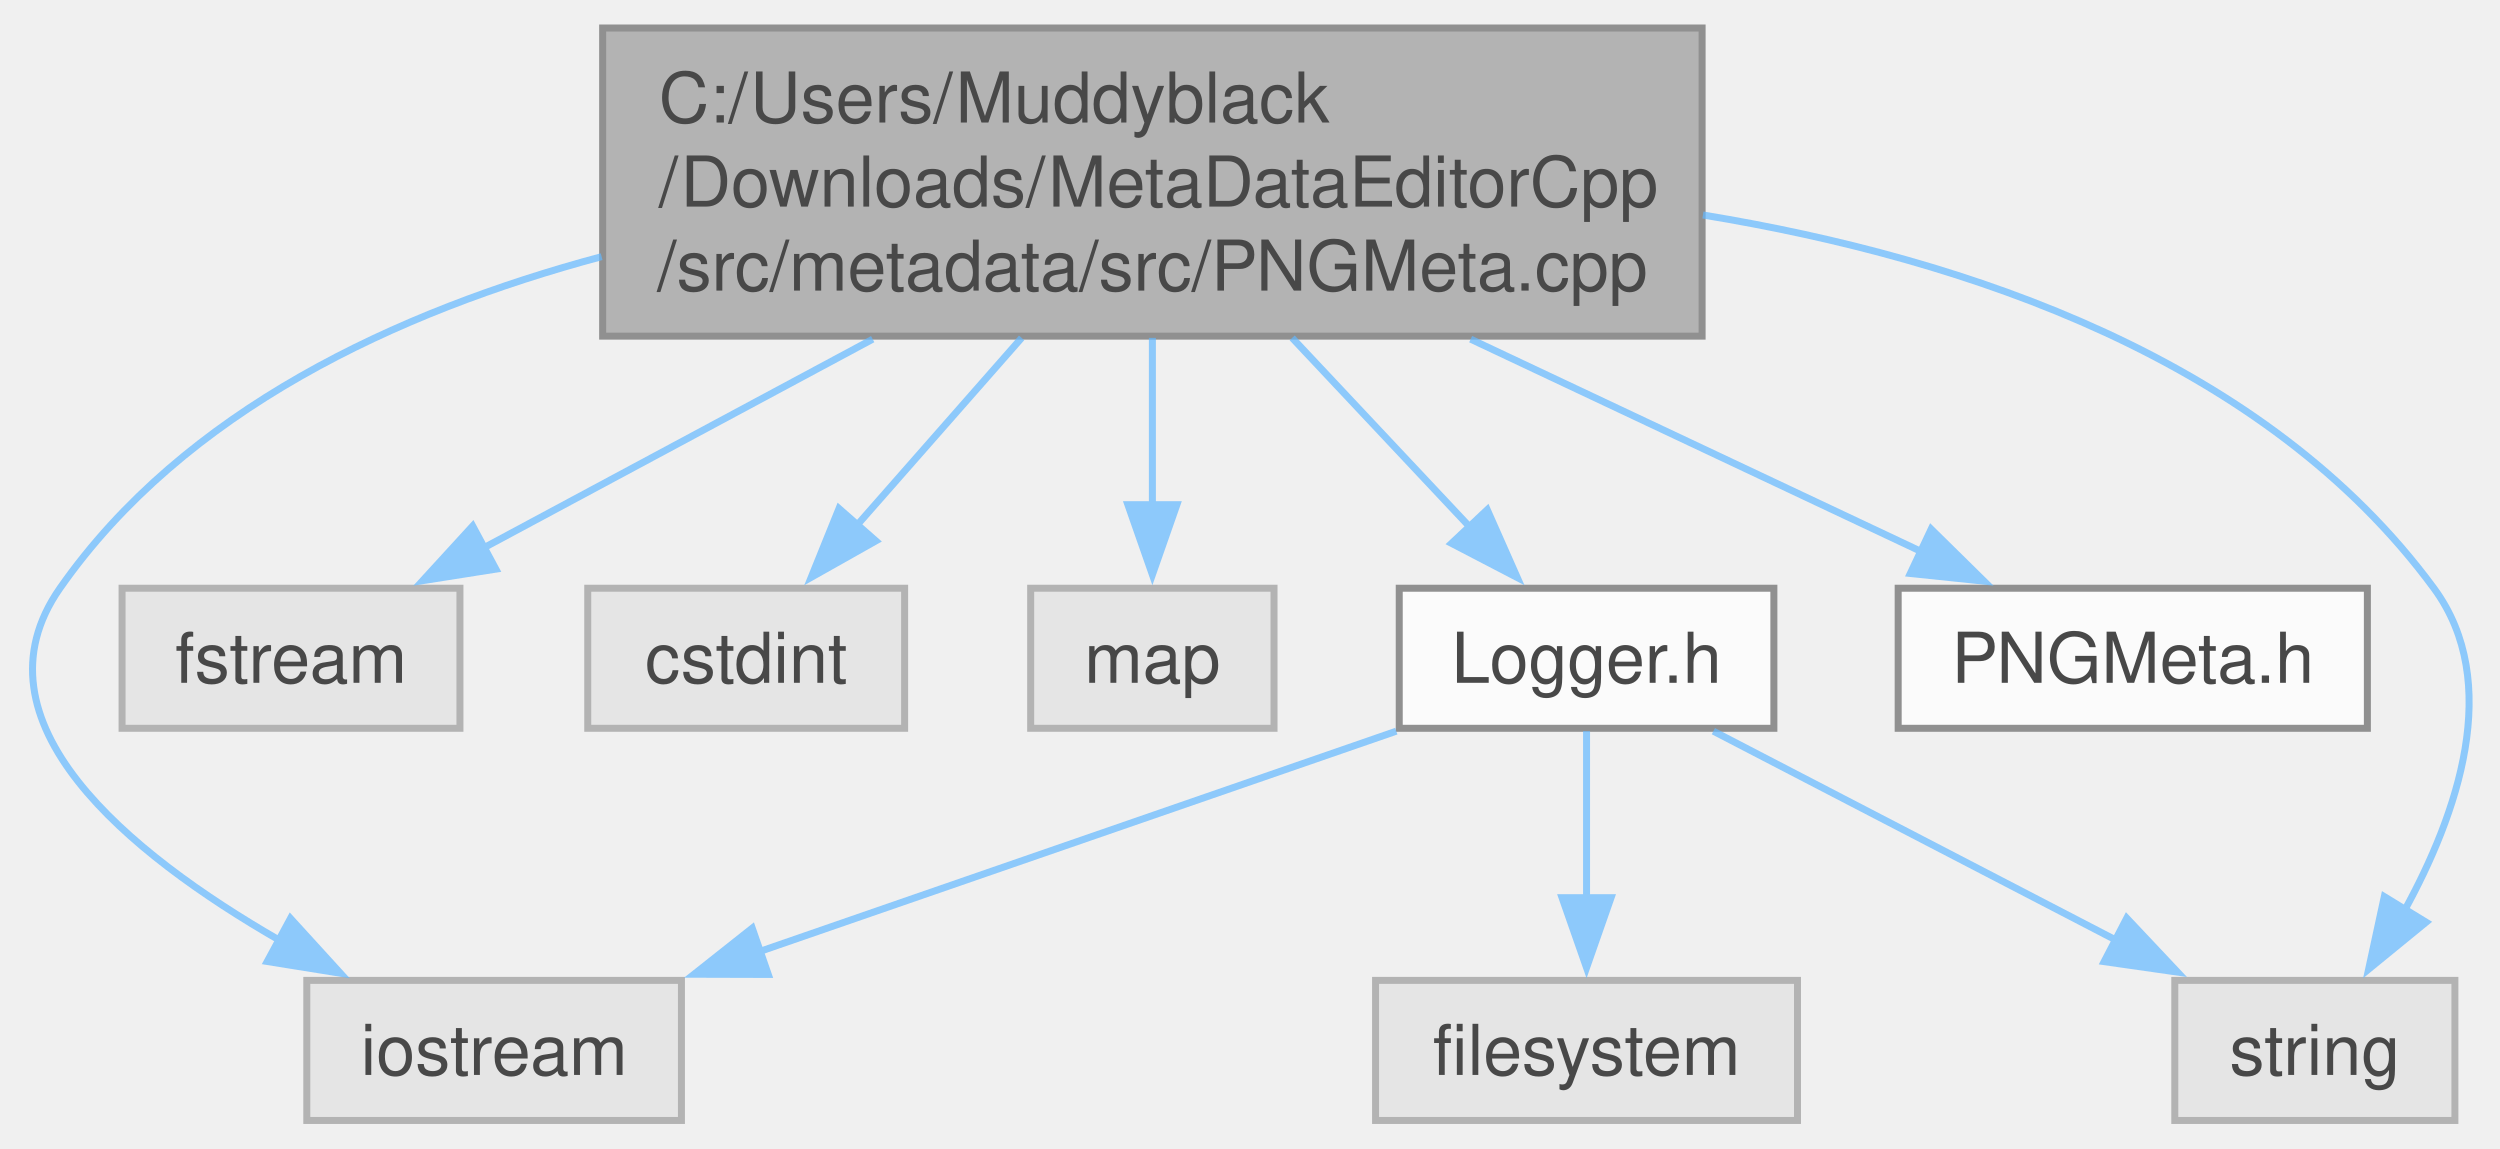
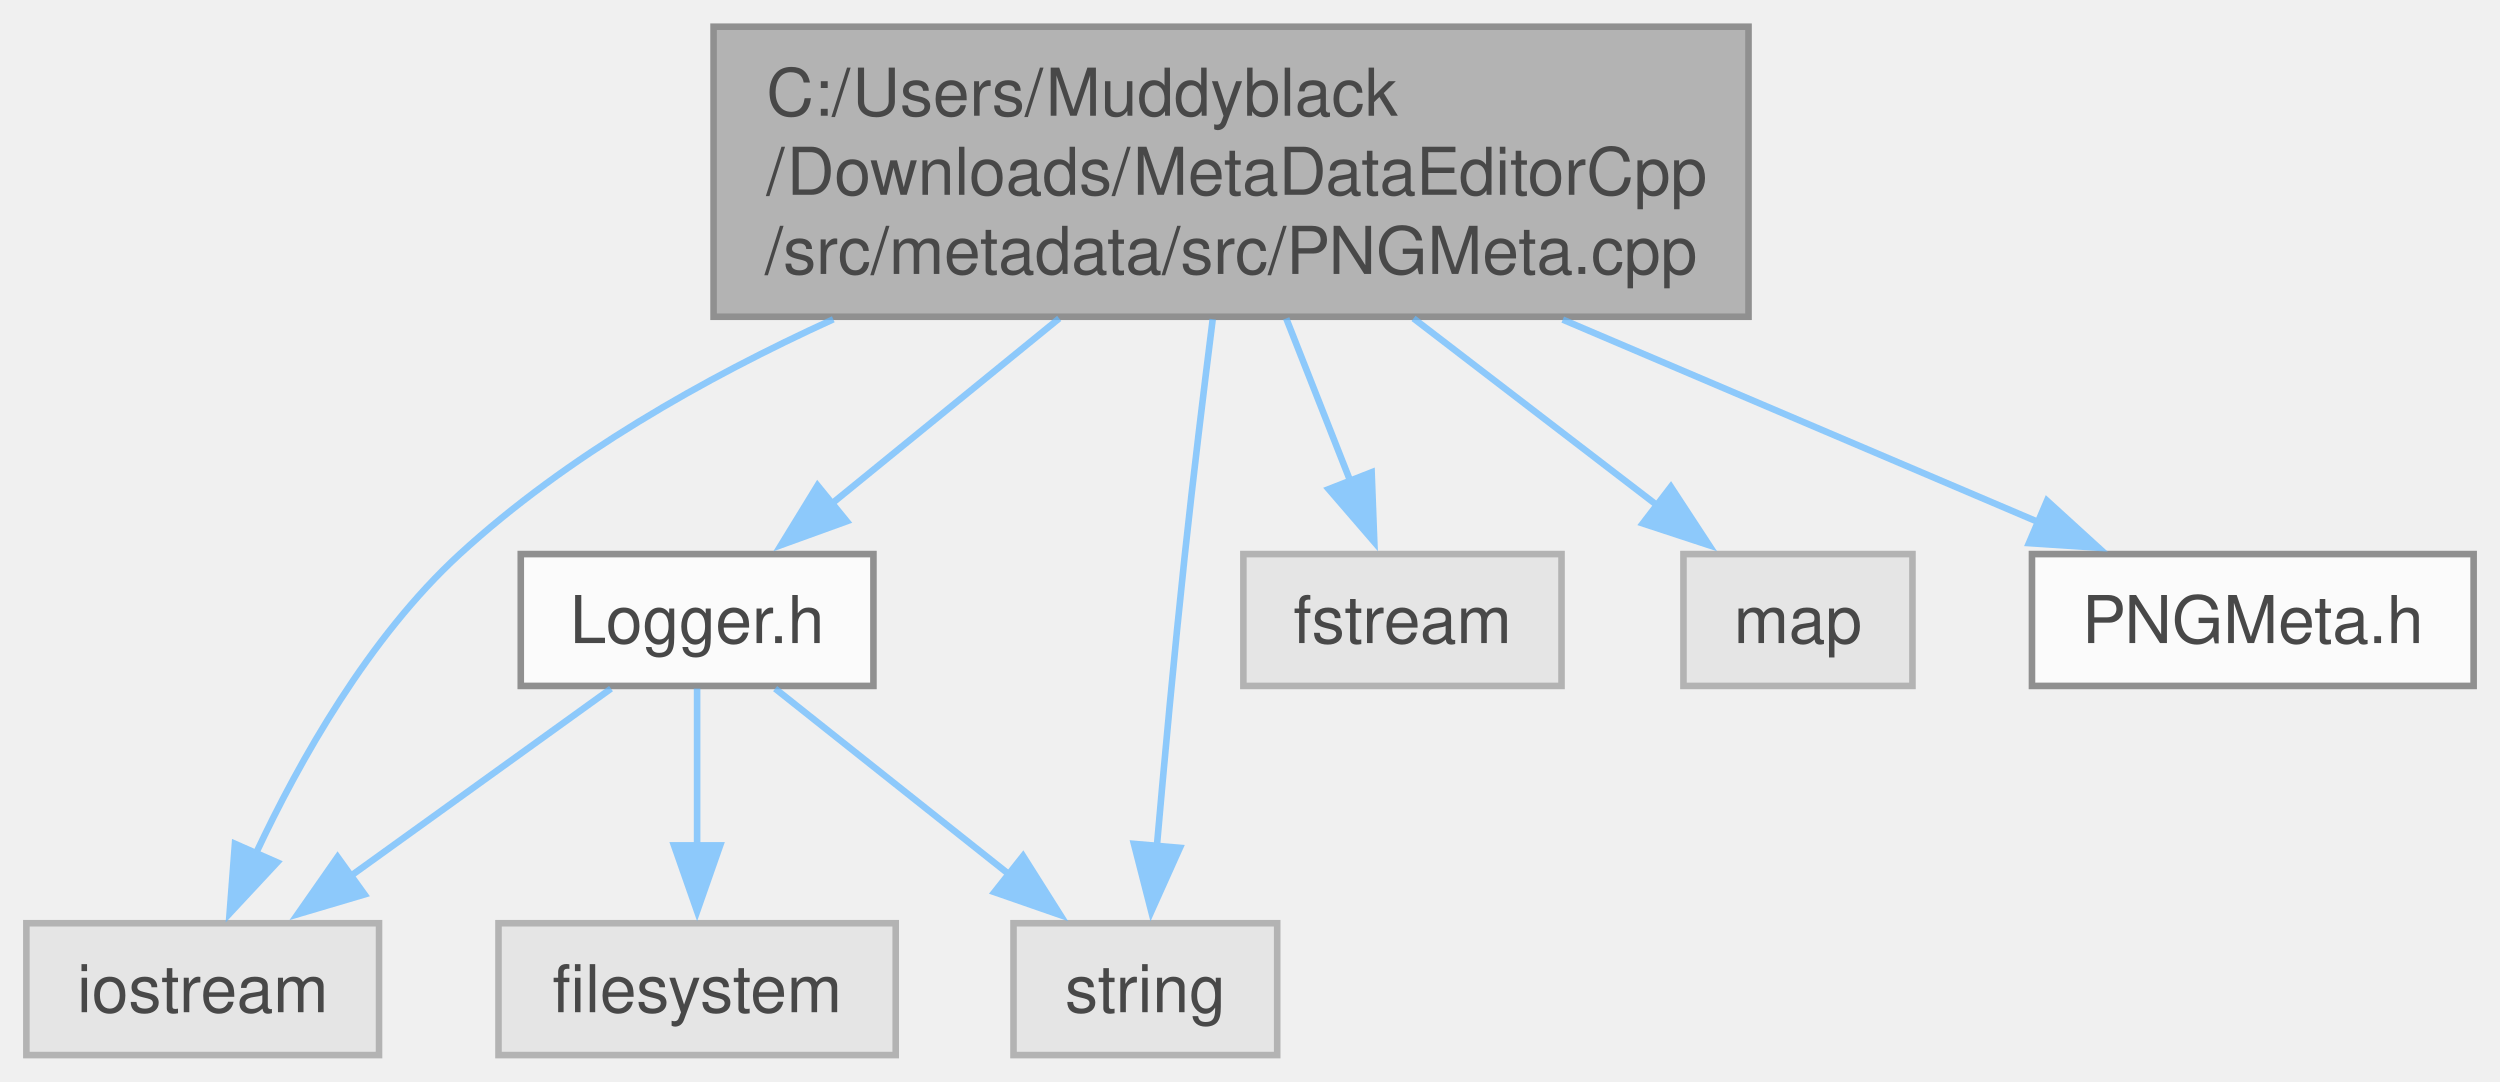
- <svg xmlns="http://www.w3.org/2000/svg" xmlns:xlink="http://www.w3.org/1999/xlink" width="357pt" height="164pt" viewBox="0.00 0.00 356.62 164.00">
+ <svg xmlns="http://www.w3.org/2000/svg" xmlns:xlink="http://www.w3.org/1999/xlink" width="379pt" height="164pt" viewBox="0.00 0.00 379.25 164.00">
  <svg id="main" version="1.1" xml:space="preserve">
    <style type="text/css">
.node, .edge {opacity: 0.7;}
.node.selected, .edge.selected {opacity: 1;}
.edge:hover path { stroke: red; }
.edge:hover polygon { stroke: red; fill: red; }
</style>
    <svg id="graph" class="graph">
      <g id="graph0" class="graph" transform="scale(1 1) rotate(0) translate(4 160)">
        <g id="Node000001" class="node">
          <g id="a_Node000001">
            <a xlink:title="Implements the PNGMeta class.">
-               <polygon fill="#999999" stroke="#666666" points="238.87,-156 81.87,-156 81.87,-112 238.87,-112 238.87,-156" />
-               <text text-anchor="start" x="89.87" y="-142.5" font-family="Helvetica,sans-Serif" font-size="10.00">C:/Users/Muddyblack</text>
-               <text text-anchor="start" x="89.87" y="-130.5" font-family="Helvetica,sans-Serif" font-size="10.00">/Downloads/MetaDataEditorCpp</text>
-               <text text-anchor="middle" x="160.37" y="-118.5" font-family="Helvetica,sans-Serif" font-size="10.00">/src/metadata/src/PNGMeta.cpp</text>
+               <polygon fill="#999999" stroke="#666666" points="261.25,-156 104.25,-156 104.25,-112 261.25,-112 261.25,-156" />
+               <text text-anchor="start" x="112.25" y="-142.5" font-family="Helvetica,sans-Serif" font-size="10.00">C:/Users/Muddyblack</text>
+               <text text-anchor="start" x="112.25" y="-130.5" font-family="Helvetica,sans-Serif" font-size="10.00">/Downloads/MetaDataEditorCpp</text>
+               <text text-anchor="middle" x="182.75" y="-118.5" font-family="Helvetica,sans-Serif" font-size="10.00">/src/metadata/src/PNGMeta.cpp</text>
            </a>
          </g>
        </g>
        <g id="Node000002" class="node">
          <g id="a_Node000002">
            <a xlink:title=" ">
-               <polygon fill="#e0e0e0" stroke="#999999" points="93.12,-20 39.62,-20 39.62,0 93.12,0 93.12,-20" />
-               <text text-anchor="middle" x="66.37" y="-6.5" font-family="Helvetica,sans-Serif" font-size="10.00">iostream</text>
+               <polygon fill="#e0e0e0" stroke="#999999" points="53.5,-20 0,-20 0,0 53.5,0 53.5,-20" />
+               <text text-anchor="middle" x="26.75" y="-6.5" font-family="Helvetica,sans-Serif" font-size="10.00">iostream</text>
            </a>
          </g>
        </g>
        <g id="edge1_Node000001_Node000002" class="edge">
          <g id="a_edge1_Node000001_Node000002">
            <a xlink:title=" ">
-               <path fill="none" stroke="#63b8ff" d="M81.72,-123.35C52.49,-115.52 22.13,-101.4 4.37,-76 -8.9,-57.02 14.08,-38.19 35.73,-25.72" />
-               <polygon fill="#63b8ff" stroke="#63b8ff" points="37.29,-28.85 44.43,-21.02 33.97,-22.7 37.29,-28.85" />
+               <path fill="none" stroke="#63b8ff" d="M122.41,-111.62C102.83,-102.7 81.99,-90.88 65.75,-76 51.96,-63.36 41.45,-44.71 34.84,-30.62" />
+               <polygon fill="#63b8ff" stroke="#63b8ff" points="38.05,-29.23 30.83,-21.48 31.64,-32.05 38.05,-29.23" />
            </a>
          </g>
        </g>
        <g id="Node000003" class="node">
          <g id="a_Node000003">
            <a xlink:title=" ">
-               <polygon fill="#e0e0e0" stroke="#999999" points="61.49,-76 13.24,-76 13.24,-56 61.49,-56 61.49,-76" />
-               <text text-anchor="middle" x="37.37" y="-62.5" font-family="Helvetica,sans-Serif" font-size="10.00">fstream</text>
+               <polygon fill="#e0e0e0" stroke="#999999" points="232.88,-76 184.62,-76 184.62,-56 232.88,-56 232.88,-76" />
+               <text text-anchor="middle" x="208.75" y="-62.5" font-family="Helvetica,sans-Serif" font-size="10.00">fstream</text>
            </a>
          </g>
        </g>
        <g id="edge2_Node000001_Node000003" class="edge">
          <g id="a_edge2_Node000001_Node000003">
            <a xlink:title=" ">
-               <path fill="none" stroke="#63b8ff" d="M120.43,-111.57C102.25,-101.81 81.19,-90.51 64.82,-81.73" />
-               <polygon fill="#63b8ff" stroke="#63b8ff" points="66.62,-78.73 56.16,-77.08 63.31,-84.89 66.62,-78.73" />
+               <path fill="none" stroke="#63b8ff" d="M191.12,-111.75C194.23,-103.85 197.76,-94.9 200.83,-87.1" />
+               <polygon fill="#63b8ff" stroke="#63b8ff" points="204.08,-88.41 204.48,-77.83 197.56,-85.85 204.08,-88.41" />
            </a>
          </g>
        </g>
        <g id="Node000004" class="node">
          <g id="a_Node000004">
            <a xlink:title=" ">
-               <polygon fill="#e0e0e0" stroke="#999999" points="124.99,-76 79.74,-76 79.74,-56 124.99,-56 124.99,-76" />
-               <text text-anchor="middle" x="102.37" y="-62.5" font-family="Helvetica,sans-Serif" font-size="10.00">cstdint</text>
+               <polygon fill="#e0e0e0" stroke="#999999" points="286.12,-76 251.38,-76 251.38,-56 286.12,-56 286.12,-76" />
+               <text text-anchor="middle" x="268.75" y="-62.5" font-family="Helvetica,sans-Serif" font-size="10.00">map</text>
            </a>
          </g>
        </g>
        <g id="edge3_Node000001_Node000004" class="edge">
          <g id="a_edge3_Node000001_Node000004">
            <a xlink:title=" ">
-               <path fill="none" stroke="#63b8ff" d="M141.7,-111.75C134.1,-103.1 125.4,-93.21 118.13,-84.93" />
-               <polygon fill="#63b8ff" stroke="#63b8ff" points="120.88,-82.76 111.65,-77.56 115.62,-87.38 120.88,-82.76" />
+               <path fill="none" stroke="#63b8ff" d="M210.43,-111.75C222.44,-102.54 236.27,-91.93 247.45,-83.35" />
+               <polygon fill="#63b8ff" stroke="#63b8ff" points="249.47,-86.21 255.28,-77.34 245.21,-80.65 249.47,-86.21" />
            </a>
          </g>
        </g>
        <g id="Node000005" class="node">
          <g id="a_Node000005">
            <a xlink:title=" ">
-               <polygon fill="#e0e0e0" stroke="#999999" points="177.74,-76 142.99,-76 142.99,-56 177.74,-56 177.74,-76" />
-               <text text-anchor="middle" x="160.37" y="-62.5" font-family="Helvetica,sans-Serif" font-size="10.00">map</text>
+               <polygon fill="#e0e0e0" stroke="#999999" points="189.75,-20 149.75,-20 149.75,0 189.75,0 189.75,-20" />
+               <text text-anchor="middle" x="169.75" y="-6.5" font-family="Helvetica,sans-Serif" font-size="10.00">string</text>
            </a>
          </g>
        </g>
        <g id="edge4_Node000001_Node000005" class="edge">
          <g id="a_edge4_Node000001_Node000005">
            <a xlink:title=" ">
-               <path fill="none" stroke="#63b8ff" d="M160.37,-111.75C160.37,-104.13 160.37,-95.53 160.37,-87.93" />
-               <polygon fill="#63b8ff" stroke="#63b8ff" points="163.87,-87.93 160.37,-77.93 156.87,-87.93 163.87,-87.93" />
+               <path fill="none" stroke="#63b8ff" d="M179.97,-111.63C178.62,-100.94 177.02,-87.8 175.75,-76 174.15,-61.13 172.61,-44.31 171.48,-31.51" />
+               <polygon fill="#63b8ff" stroke="#63b8ff" points="174.99,-31.44 170.65,-21.77 168.02,-32.04 174.99,-31.44" />
            </a>
          </g>
        </g>
        <g id="Node000006" class="node">
          <g id="a_Node000006">
-             <a xlink:title=" ">
-               <polygon fill="#e0e0e0" stroke="#999999" points="346.37,-20 306.37,-20 306.37,0 346.37,0 346.37,-20" />
-               <text text-anchor="middle" x="326.37" y="-6.5" font-family="Helvetica,sans-Serif" font-size="10.00">string</text>
+             <a xlink:href="_p_n_g_meta_8h.html" target="_top" xlink:title="Handles reading and writing metadata for PNG.">
+               <polygon fill="white" stroke="#666666" points="371.25,-76 304.25,-76 304.25,-56 371.25,-56 371.25,-76" />
+               <text text-anchor="middle" x="337.75" y="-62.5" font-family="Helvetica,sans-Serif" font-size="10.00">PNGMeta.h</text>
            </a>
          </g>
        </g>
        <g id="edge5_Node000001_Node000006" class="edge">
          <g id="a_edge5_Node000001_Node000006">
            <a xlink:title=" ">
-               <path fill="none" stroke="#63b8ff" d="M238.99,-129.3C276.97,-123.06 319.41,-108.56 343.37,-76 353.29,-62.52 346.75,-43.74 339.09,-29.83" />
-               <polygon fill="#63b8ff" stroke="#63b8ff" points="342.26,-28.31 334.05,-21.6 336.29,-31.96 342.26,-28.31" />
+               <path fill="none" stroke="#63b8ff" d="M233.07,-111.57C256.75,-101.49 284.3,-89.76 305.2,-80.86" />
+               <polygon fill="#63b8ff" stroke="#63b8ff" points="306.53,-84.1 314.36,-76.96 303.79,-77.66 306.53,-84.1" />
            </a>
          </g>
        </g>
        <g id="Node000007" class="node">
          <g id="a_Node000007">
-             <a xlink:href="_p_n_g_meta_8h.html" target="_top" xlink:title="Handles reading and writing metadata for PNG.">
-               <polygon fill="white" stroke="#666666" points="333.87,-76 266.87,-76 266.87,-56 333.87,-56 333.87,-76" />
-               <text text-anchor="middle" x="300.37" y="-62.5" font-family="Helvetica,sans-Serif" font-size="10.00">PNGMeta.h</text>
+             <a xlink:href="_logger_8h.html" target="_top" xlink:title="Defines the Logger class and convenience functions for logging.">
+               <polygon fill="white" stroke="#666666" points="128.5,-76 75,-76 75,-56 128.5,-56 128.5,-76" />
+               <text text-anchor="middle" x="101.75" y="-62.5" font-family="Helvetica,sans-Serif" font-size="10.00">Logger.h</text>
            </a>
          </g>
        </g>
        <g id="edge6_Node000001_Node000007" class="edge">
          <g id="a_edge6_Node000001_Node000007">
            <a xlink:title=" ">
-               <path fill="none" stroke="#63b8ff" d="M205.82,-111.57C226.91,-101.63 251.41,-90.08 270.18,-81.23" />
-               <polygon fill="#63b8ff" stroke="#63b8ff" points="271.58,-84.44 279.13,-77.01 268.6,-78.11 271.58,-84.44" />
+               <path fill="none" stroke="#63b8ff" d="M156.68,-111.75C145.49,-102.64 132.61,-92.14 122.13,-83.61" />
+               <polygon fill="#63b8ff" stroke="#63b8ff" points="124.45,-80.98 114.48,-77.37 120.02,-86.41 124.45,-80.98" />
+             </a>
+           </g>
+         </g>
+         <g id="edge9_Node000007_Node000002" class="edge">
+           <g id="a_edge9_Node000007_Node000002">
+             <a xlink:title=" ">
+               <path fill="none" stroke="#63b8ff" d="M88.69,-55.59C77.78,-47.74 62,-36.38 49.09,-27.09" />
+               <polygon fill="#63b8ff" stroke="#63b8ff" points="51.3,-24.37 41.14,-21.36 47.21,-30.05 51.3,-24.37" />
+             </a>
+           </g>
+         </g>
+         <g id="edge7_Node000007_Node000005" class="edge">
+           <g id="a_edge7_Node000007_Node000005">
+             <a xlink:title=" ">
+               <path fill="none" stroke="#63b8ff" d="M113.59,-55.59C123.44,-47.77 137.68,-36.46 149.36,-27.19" />
+               <polygon fill="#63b8ff" stroke="#63b8ff" points="151.2,-30.2 156.86,-21.24 146.85,-24.72 151.2,-30.2" />
            </a>
          </g>
        </g>
        <g id="Node000008" class="node">
          <g id="a_Node000008">
-             <a xlink:href="_logger_8h.html" target="_top" xlink:title="Defines the Logger class and convenience functions for logging.">
-               <polygon fill="white" stroke="#666666" points="249.12,-76 195.62,-76 195.62,-56 249.12,-56 249.12,-76" />
-               <text text-anchor="middle" x="222.37" y="-62.5" font-family="Helvetica,sans-Serif" font-size="10.00">Logger.h</text>
+             <a xlink:title=" ">
+               <polygon fill="#e0e0e0" stroke="#999999" points="131.88,-20 71.62,-20 71.62,0 131.88,0 131.88,-20" />
+               <text text-anchor="middle" x="101.75" y="-6.5" font-family="Helvetica,sans-Serif" font-size="10.00">filesystem</text>
            </a>
          </g>
        </g>
-         <g id="edge7_Node000001_Node000008" class="edge">
-           <g id="a_edge7_Node000001_Node000008">
+         <g id="edge8_Node000007_Node000008" class="edge">
+           <g id="a_edge8_Node000007_Node000008">
            <a xlink:title=" ">
-               <path fill="none" stroke="#63b8ff" d="M180.33,-111.75C188.54,-103.01 197.95,-93 205.78,-84.66" />
-               <polygon fill="#63b8ff" stroke="#63b8ff" points="208.19,-87.21 212.48,-77.52 203.09,-82.41 208.19,-87.21" />
-             </a>
-           </g>
-         </g>
-         <g id="edge10_Node000008_Node000002" class="edge">
-           <g id="a_edge10_Node000008_Node000002">
-             <a xlink:title=" ">
-               <path fill="none" stroke="#63b8ff" d="M195.2,-55.59C170,-46.87 132.26,-33.81 104.13,-24.07" />
-               <polygon fill="#63b8ff" stroke="#63b8ff" points="105.52,-20.85 94.92,-20.88 103.23,-27.46 105.52,-20.85" />
-             </a>
-           </g>
-         </g>
-         <g id="edge8_Node000008_Node000006" class="edge">
-           <g id="a_edge8_Node000008_Node000006">
-             <a xlink:title=" ">
-               <path fill="none" stroke="#63b8ff" d="M240.48,-55.59C256.34,-47.36 279.65,-35.26 297.99,-25.74" />
-               <polygon fill="#63b8ff" stroke="#63b8ff" points="299.51,-28.89 306.77,-21.18 296.28,-22.68 299.51,-28.89" />
-             </a>
-           </g>
-         </g>
-         <g id="Node000009" class="node">
-           <g id="a_Node000009">
-             <a xlink:title=" ">
-               <polygon fill="#e0e0e0" stroke="#999999" points="252.49,-20 192.24,-20 192.24,0 252.49,0 252.49,-20" />
-               <text text-anchor="middle" x="222.37" y="-6.5" font-family="Helvetica,sans-Serif" font-size="10.00">filesystem</text>
-             </a>
-           </g>
-         </g>
-         <g id="edge9_Node000008_Node000009" class="edge">
-           <g id="a_edge9_Node000008_Node000009">
-             <a xlink:title=" ">
-               <path fill="none" stroke="#63b8ff" d="M222.37,-55.59C222.37,-49.01 222.37,-39.96 222.37,-31.73" />
-               <polygon fill="#63b8ff" stroke="#63b8ff" points="225.87,-31.81 222.37,-21.81 218.87,-31.81 225.87,-31.81" />
+               <path fill="none" stroke="#63b8ff" d="M101.75,-55.59C101.75,-49.01 101.75,-39.96 101.75,-31.73" />
+               <polygon fill="#63b8ff" stroke="#63b8ff" points="105.25,-31.81 101.75,-21.81 98.25,-31.81 105.25,-31.81" />
            </a>
          </g>
        </g>
      </g>
    </svg>
  </svg>
  <style type="text/css">

[data-mouse-over-selected='false'] { opacity: 0.7; }
[data-mouse-over-selected='true']  { opacity: 1.0; }

</style>
</svg>
